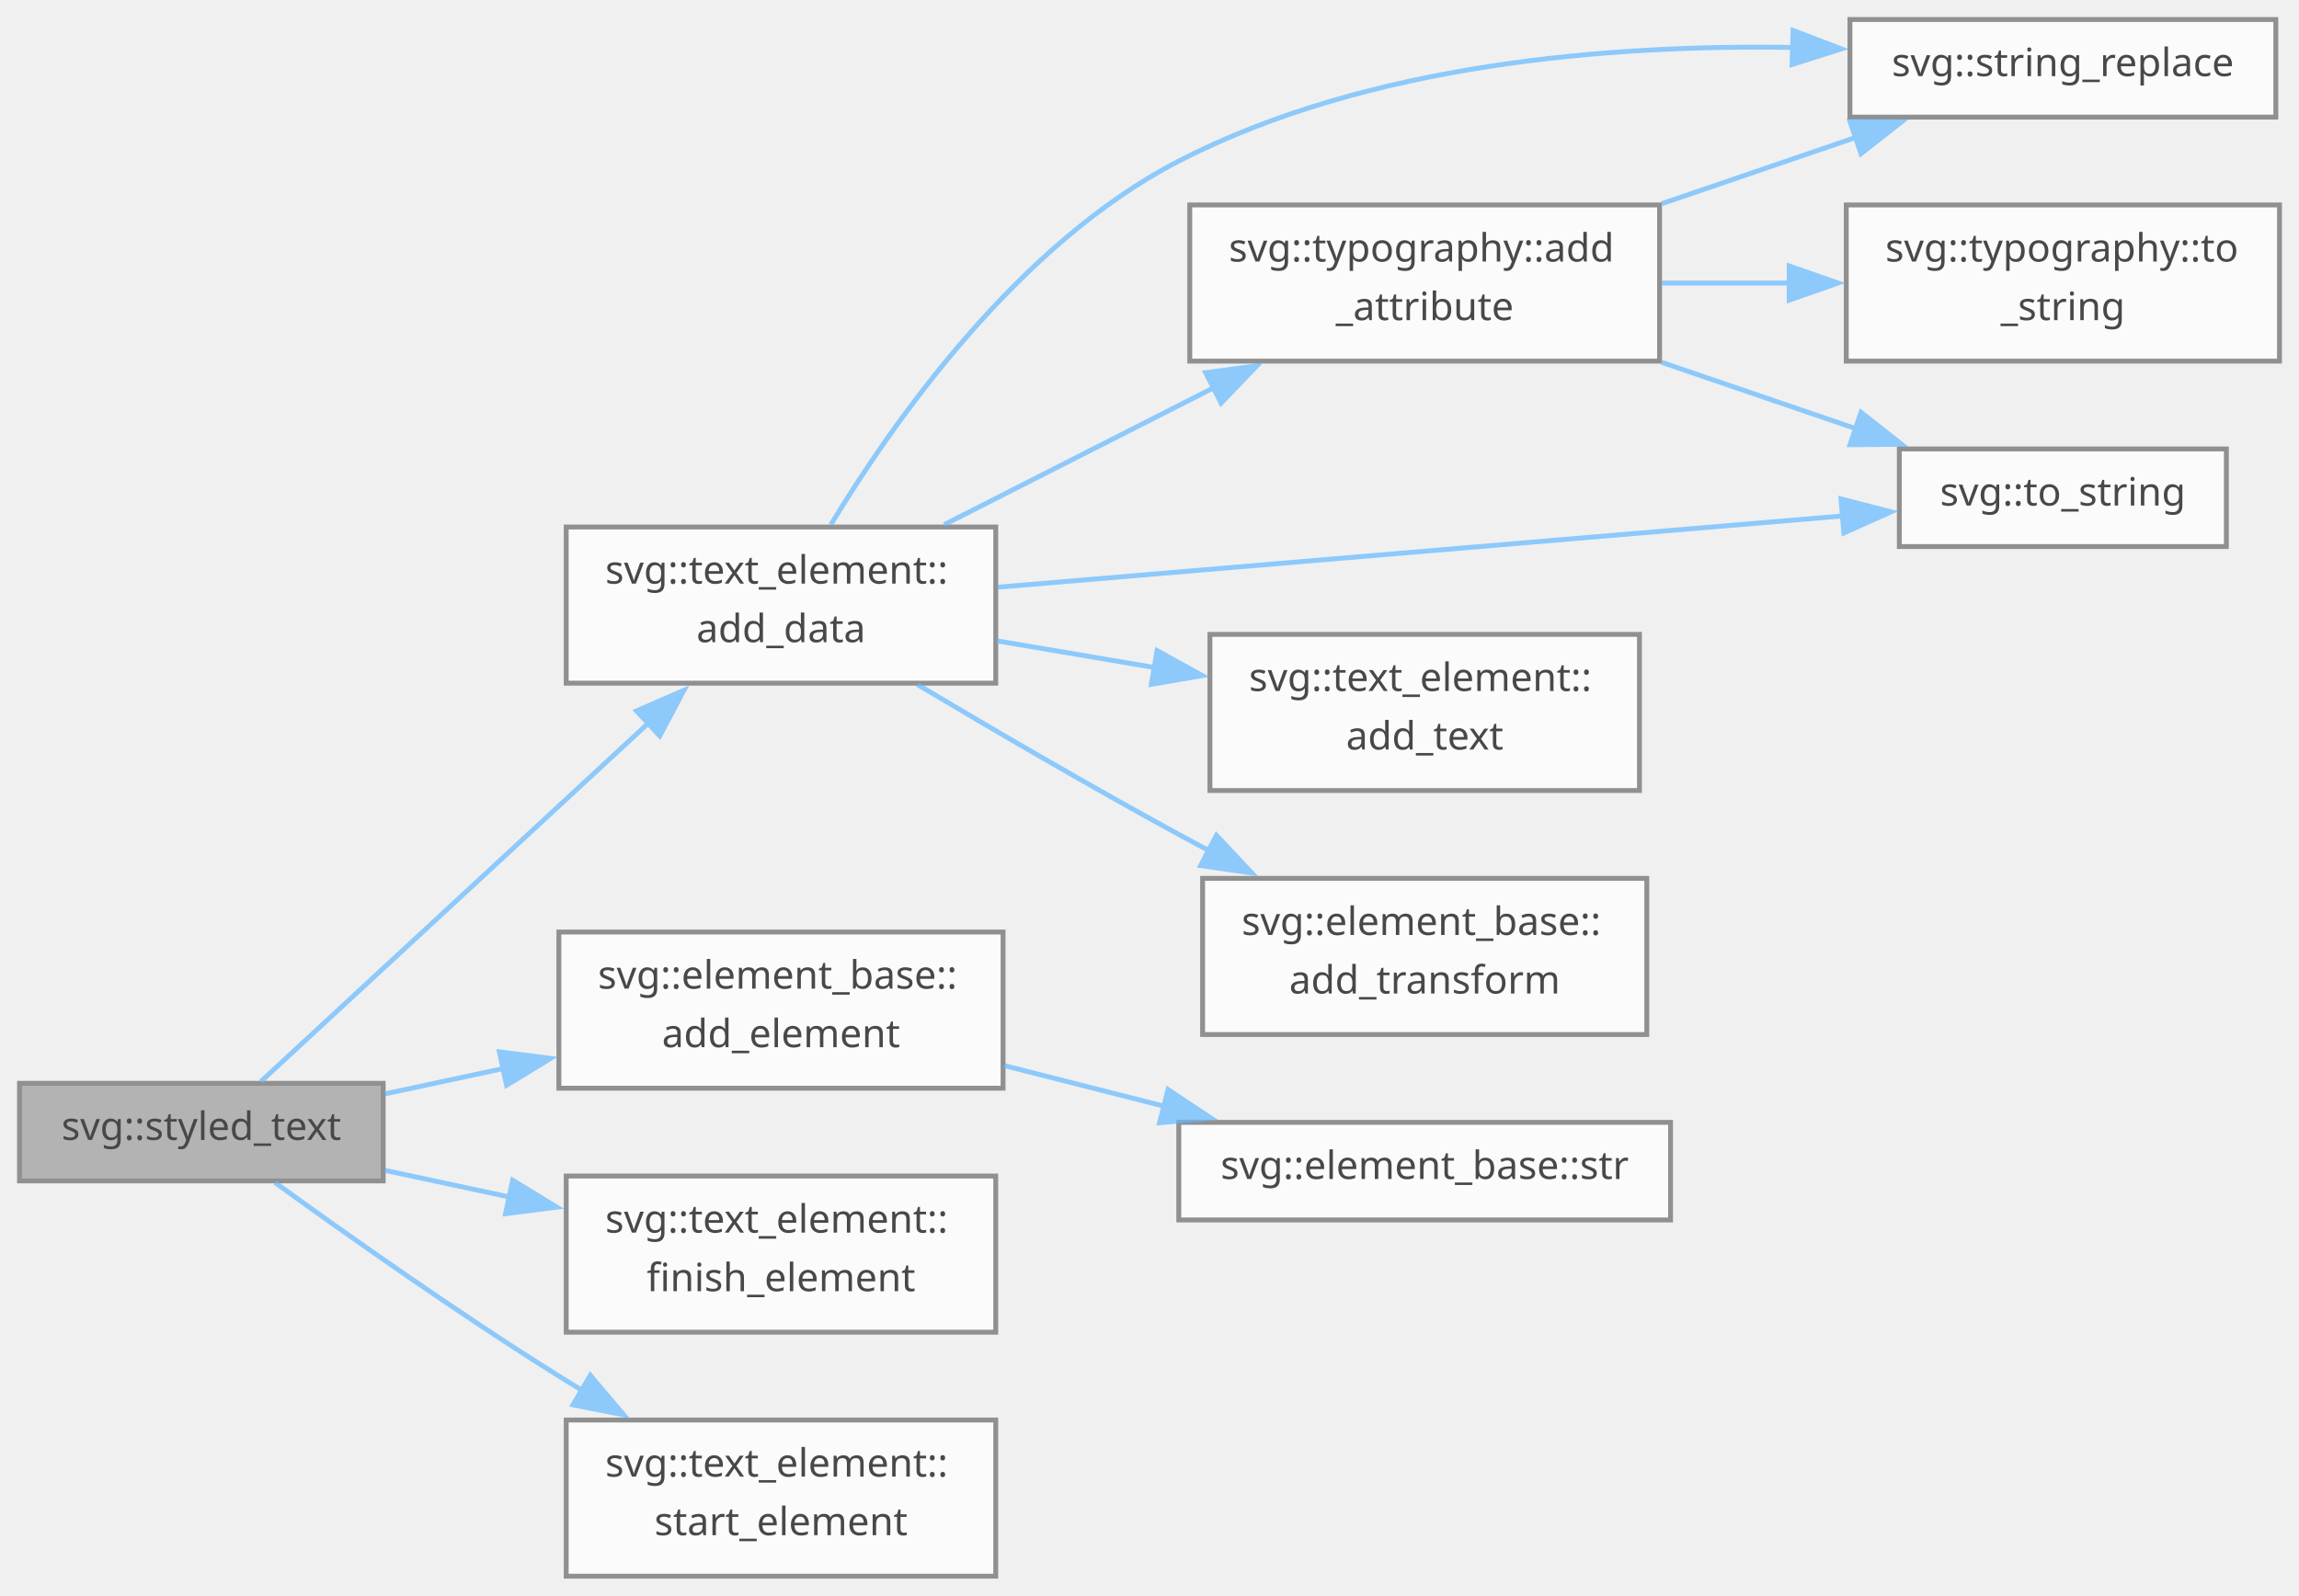
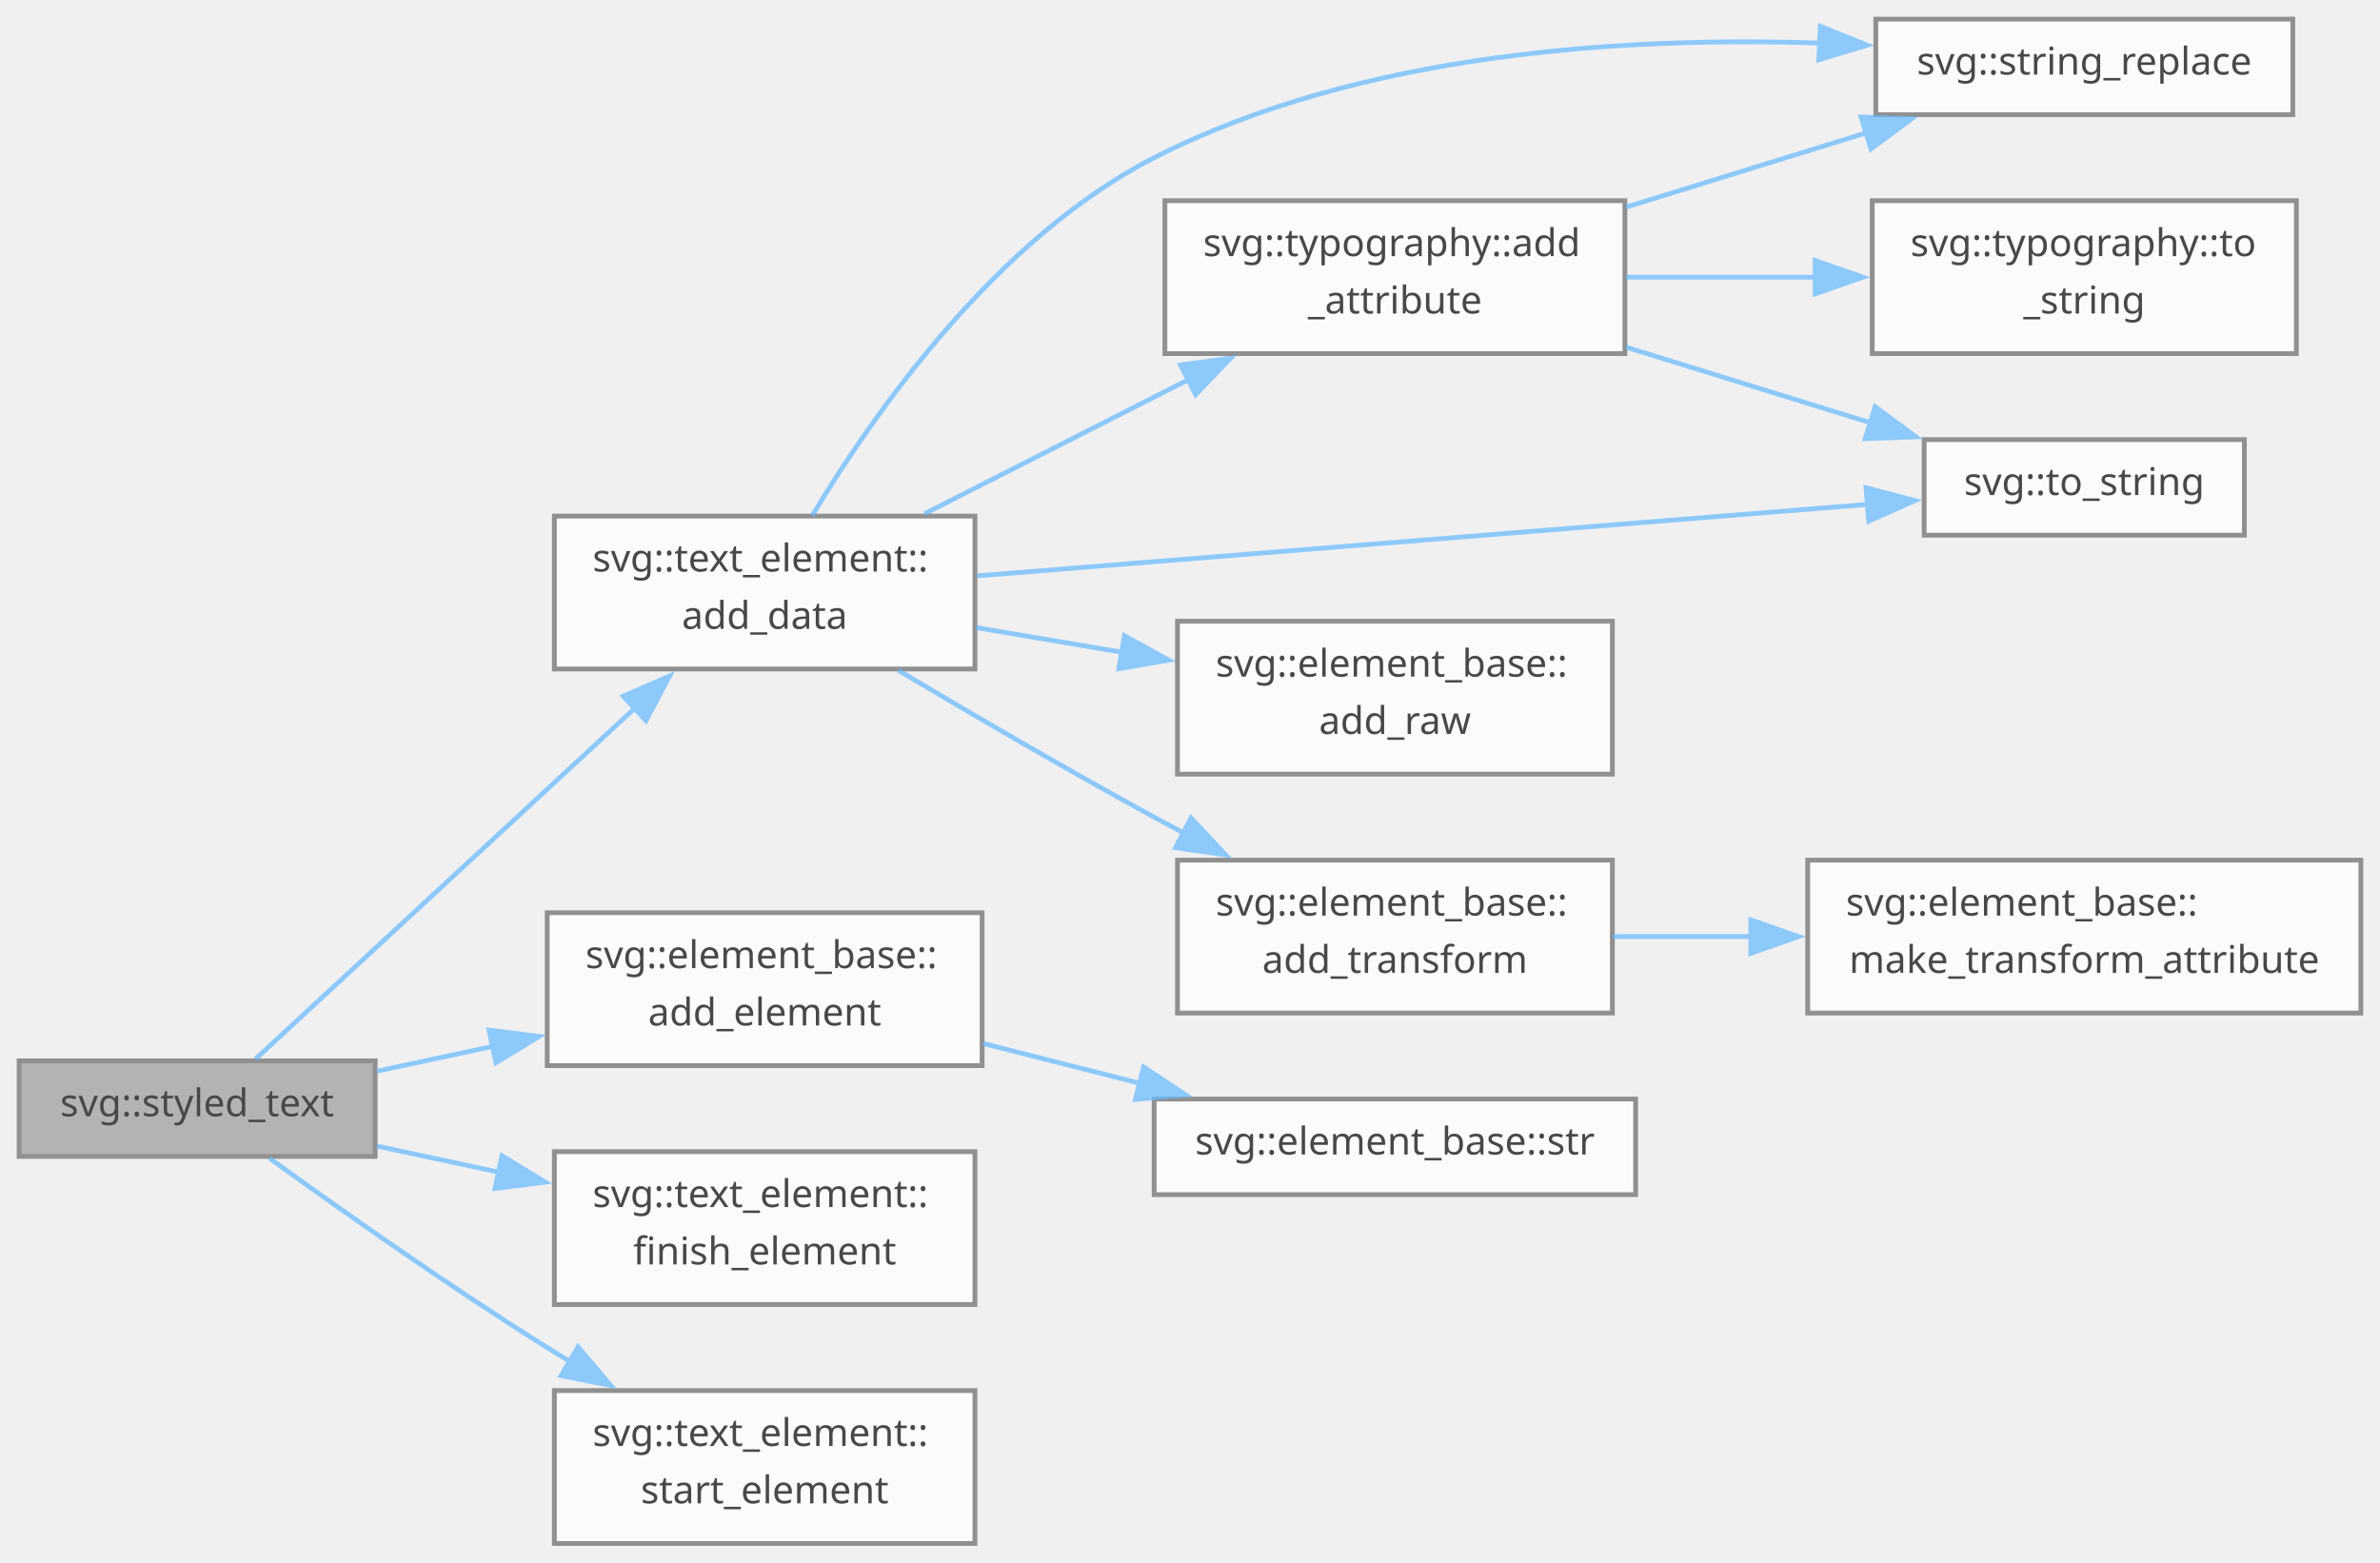
- <svg xmlns="http://www.w3.org/2000/svg" xmlns:xlink="http://www.w3.org/1999/xlink" width="471pt" height="327pt" viewBox="0.00 0.00 471.00 327.00">
+ <svg xmlns="http://www.w3.org/2000/svg" xmlns:xlink="http://www.w3.org/1999/xlink" width="498pt" height="327pt" viewBox="0.00 0.00 498.00 327.00">
  <svg id="main" version="1.1" xml:space="preserve">
    <style type="text/css">
.node, .edge {opacity: 0.7;}
.node.selected, .edge.selected {opacity: 1;}
.edge:hover path { stroke: red; }
.edge:hover polygon { stroke: red; fill: red; }
</style>
    <svg id="graph" class="graph">
      <g id="graph0" class="graph" transform="scale(1 1) rotate(0) translate(4 323)">
        <g id="Node000001" class="node">
          <g id="a_Node000001">
            <a xlink:title="Text at.">
              <polygon fill="#999999" stroke="#666666" points="74.5,-101 0,-101 0,-81 74.5,-81 74.5,-101" />
              <text text-anchor="middle" x="37.25" y="-89.4" font-family="SourceSans" font-size="8.00">svg::styled_text</text>
            </a>
          </g>
        </g>
        <g id="Node000002" class="node">
          <g id="a_Node000002">
            <a xlink:href="group__elements.html#aad29e1daf75bdcd69a39575a6807fa0f" target="_top" xlink:title="Either serialize immediately (as below), or create data structure that adds data to data_vec and then...">
              <polygon fill="white" stroke="#666666" points="200,-215 112,-215 112,-183 200,-183 200,-215" />
              <text text-anchor="start" x="120" y="-203.4" font-family="SourceSans" font-size="8.00">svg::text_element::</text>
              <text text-anchor="middle" x="156" y="-191.4" font-family="SourceSans" font-size="8.00">add_data</text>
            </a>
          </g>
        </g>
        <g id="edge1_Node000001_Node000002" class="edge">
          <g id="a_edge1_Node000001_Node000002">
            <a xlink:title=" ">
              <path fill="none" stroke="#63b8ff" d="M49.44,-101.36C67.62,-118.17 104.02,-151.84 128.94,-174.9" />
              <polygon fill="#63b8ff" stroke="#63b8ff" points="126.4,-177.31 136.12,-181.54 131.16,-172.18 126.4,-177.31" />
            </a>
          </g>
        </g>
-         <g id="Node000009" class="node">
-           <g id="a_Node000009">
+         <g id="Node000010" class="node">
+           <g id="a_Node000010">
            <a xlink:href="group__elements.html#ada0333b46b2547c6152f3f5811016a12" target="_top" xlink:title=" ">
              <polygon fill="white" stroke="#666666" points="201.5,-132 110.5,-132 110.5,-100 201.5,-100 201.5,-132" />
              <text text-anchor="start" x="118.5" y="-120.4" font-family="SourceSans" font-size="8.00">svg::element_base::</text>
              <text text-anchor="middle" x="156" y="-108.4" font-family="SourceSans" font-size="8.00">add_element</text>
            </a>
          </g>
        </g>
-         <g id="edge10_Node000001_Node000009" class="edge">
-           <g id="a_edge10_Node000001_Node000009">
+         <g id="edge11_Node000001_Node000010" class="edge">
+           <g id="a_edge11_Node000001_Node000010">
            <a xlink:title=" ">
              <path fill="none" stroke="#63b8ff" d="M74.87,-98.84C82.59,-100.5 90.91,-102.28 99.16,-104.04" />
              <polygon fill="#63b8ff" stroke="#63b8ff" points="98.31,-107.44 108.82,-106.11 99.78,-100.6 98.31,-107.44" />
            </a>
          </g>
        </g>
-         <g id="Node000011" class="node">
-           <g id="a_Node000011">
+         <g id="Node000012" class="node">
+           <g id="a_Node000012">
            <a xlink:href="group__elements.html#ga13c46848317034d16c62a7d2061ba3d6" target="_top" xlink:title=" ">
              <polygon fill="white" stroke="#666666" points="200,-82 112,-82 112,-50 200,-50 200,-82" />
              <text text-anchor="start" x="120" y="-70.4" font-family="SourceSans" font-size="8.00">svg::text_element::</text>
              <text text-anchor="middle" x="156" y="-58.4" font-family="SourceSans" font-size="8.00">finish_element</text>
            </a>
          </g>
        </g>
-         <g id="edge12_Node000001_Node000011" class="edge">
-           <g id="a_edge12_Node000001_Node000011">
+         <g id="edge13_Node000001_Node000012" class="edge">
+           <g id="a_edge13_Node000001_Node000012">
            <a xlink:title=" ">
              <path fill="none" stroke="#63b8ff" d="M74.87,-83.16C82.96,-81.43 91.7,-79.55 100.33,-77.71" />
              <polygon fill="#63b8ff" stroke="#63b8ff" points="101.03,-81.14 110.08,-75.62 99.57,-74.29 101.03,-81.14" />
            </a>
          </g>
        </g>
-         <g id="Node000012" class="node">
-           <g id="a_Node000012">
+         <g id="Node000013" class="node">
+           <g id="a_Node000013">
            <a xlink:href="group__elements.html#ae45bec611a6ec17ea46aab6d680ae042" target="_top" xlink:title=" ">
              <polygon fill="white" stroke="#666666" points="200,-32 112,-32 112,0 200,0 200,-32" />
              <text text-anchor="start" x="120" y="-20.4" font-family="SourceSans" font-size="8.00">svg::text_element::</text>
              <text text-anchor="middle" x="156" y="-8.4" font-family="SourceSans" font-size="8.00">start_element</text>
            </a>
          </g>
        </g>
-         <g id="edge13_Node000001_Node000012" class="edge">
-           <g id="a_edge13_Node000001_Node000012">
+         <g id="edge14_Node000001_Node000013" class="edge">
+           <g id="a_edge14_Node000001_Node000013">
            <a xlink:title=" ">
              <path fill="none" stroke="#63b8ff" d="M52.38,-80.64C66.75,-70.23 89.8,-53.94 110.5,-41 112.1,-40 113.74,-38.99 115.41,-37.99" />
              <polygon fill="#63b8ff" stroke="#63b8ff" points="116.94,-41.15 123.79,-33.06 113.39,-35.11 116.94,-41.15" />
            </a>
          </g>
        </g>
        <g id="Node000003" class="node">
          <g id="a_Node000003">
            <a xlink:href="structsvg_1_1typography.html#adbc62f74f1fed3f7c77567250f084f83" target="_top" xlink:title=" ">
              <polygon fill="white" stroke="#666666" points="336,-281 239.75,-281 239.75,-249 336,-249 336,-281" />
              <text text-anchor="start" x="247.75" y="-269.4" font-family="SourceSans" font-size="8.00">svg::typography::add</text>
              <text text-anchor="middle" x="287.88" y="-257.4" font-family="SourceSans" font-size="8.00">_attribute</text>
            </a>
          </g>
        </g>
        <g id="edge2_Node000002_Node000003" class="edge">
          <g id="a_edge2_Node000002_Node000003">
            <a xlink:title=" ">
              <path fill="none" stroke="#63b8ff" d="M189.44,-215.48C206.14,-223.97 226.72,-234.43 244.65,-243.54" />
              <polygon fill="#63b8ff" stroke="#63b8ff" points="243,-246.63 253.5,-248.04 246.17,-240.39 243,-246.63" />
            </a>
          </g>
        </g>
        <g id="Node000004" class="node">
          <g id="a_Node000004">
            <a xlink:href="namespacesvg.html#a48ac748e89e22789d1772326a98dd7b6" target="_top" xlink:title=" ">
-               <polygon fill="white" stroke="#666666" points="462.25,-319 375,-319 375,-299 462.25,-299 462.25,-319" />
-               <text text-anchor="middle" x="418.62" y="-307.4" font-family="SourceSans" font-size="8.00">svg::string_replace</text>
-             </a>
-           </g>
-         </g>
-         <g id="edge8_Node000002_Node000004" class="edge">
-           <g id="a_edge8_Node000002_Node000004">
-             <a xlink:title=" ">
-               <path fill="none" stroke="#63b8ff" d="M166.22,-215.49C179.12,-236.78 204.69,-273.09 237.5,-290 276.38,-310.04 326.2,-313.91 363.58,-313.27" />
-               <polygon fill="#63b8ff" stroke="#63b8ff" points="363.35,-316.77 373.24,-312.98 363.14,-309.78 363.35,-316.77" />
+               <polygon fill="white" stroke="#666666" points="475.75,-319 388.5,-319 388.5,-299 475.75,-299 475.75,-319" />
+               <text text-anchor="middle" x="432.12" y="-307.4" font-family="SourceSans" font-size="8.00">svg::string_replace</text>
+             </a>
+           </g>
+         </g>
+         <g id="edge9_Node000002_Node000004" class="edge">
+           <g id="a_edge9_Node000002_Node000004">
+             <a xlink:title=" ">
+               <path fill="none" stroke="#63b8ff" d="M165.98,-215.16C178.79,-236.44 204.44,-273.12 237.5,-290 280.71,-312.07 336.4,-315.35 376.95,-313.98" />
+               <polygon fill="#63b8ff" stroke="#63b8ff" points="376.89,-317.49 386.72,-313.54 376.57,-310.5 376.89,-317.49" />
            </a>
          </g>
        </g>
        <g id="Node000005" class="node">
          <g id="a_Node000005">
            <a xlink:href="namespacesvg.html#a36b1c48ad4601b205790e3772ad0a7b6" target="_top" xlink:title=" ">
-               <polygon fill="white" stroke="#666666" points="452.12,-231 385.12,-231 385.12,-211 452.12,-211 452.12,-231" />
-               <text text-anchor="middle" x="418.62" y="-219.4" font-family="SourceSans" font-size="8.00">svg::to_string</text>
-             </a>
-           </g>
-         </g>
-         <g id="edge9_Node000002_Node000005" class="edge">
-           <g id="a_edge9_Node000002_Node000005">
-             <a xlink:title=" ">
-               <path fill="none" stroke="#63b8ff" d="M200.33,-202.66C248.34,-206.71 325.32,-213.21 373.61,-217.28" />
-               <polygon fill="#63b8ff" stroke="#63b8ff" points="373.16,-220.76 383.42,-218.11 373.75,-213.78 373.16,-220.76" />
+               <polygon fill="white" stroke="#666666" points="465.62,-231 398.62,-231 398.62,-211 465.62,-211 465.62,-231" />
+               <text text-anchor="middle" x="432.12" y="-219.4" font-family="SourceSans" font-size="8.00">svg::to_string</text>
+             </a>
+           </g>
+         </g>
+         <g id="edge10_Node000002_Node000005" class="edge">
+           <g id="a_edge10_Node000002_Node000005">
+             <a xlink:title=" ">
+               <path fill="none" stroke="#63b8ff" d="M200.44,-202.49C251.42,-206.58 335.5,-213.33 386.85,-217.45" />
+               <polygon fill="#63b8ff" stroke="#63b8ff" points="386.46,-220.93 396.71,-218.24 387.02,-213.95 386.46,-220.93" />
            </a>
          </g>
        </g>
        <g id="Node000007" class="node">
          <g id="a_Node000007">
-             <a xlink:href="group__elements.html#a1ed006cabdb9c531c2bd8e27ea9e0966" target="_top" xlink:title=" ">
-               <polygon fill="white" stroke="#666666" points="331.88,-193 243.88,-193 243.88,-161 331.88,-161 331.88,-193" />
-               <text text-anchor="start" x="251.88" y="-181.4" font-family="SourceSans" font-size="8.00">svg::text_element::</text>
-               <text text-anchor="middle" x="287.88" y="-169.4" font-family="SourceSans" font-size="8.00">add_text</text>
+             <a xlink:href="group__elements.html#acafbdd950c6c2639c9d376c3eab696e5" target="_top" xlink:title=" ">
+               <polygon fill="white" stroke="#666666" points="333.38,-193 242.38,-193 242.38,-161 333.38,-161 333.38,-193" />
+               <text text-anchor="start" x="250.38" y="-181.4" font-family="SourceSans" font-size="8.00">svg::element_base::</text>
+               <text text-anchor="middle" x="287.88" y="-169.4" font-family="SourceSans" font-size="8.00">add_raw</text>
            </a>
          </g>
        </g>
        <g id="edge6_Node000002_Node000007" class="edge">
          <g id="a_edge6_Node000002_Node000007">
            <a xlink:title=" ">
-               <path fill="none" stroke="#63b8ff" d="M200.25,-191.67C210.65,-189.91 221.9,-188.01 232.73,-186.17" />
-               <polygon fill="#63b8ff" stroke="#63b8ff" points="233.05,-189.67 242.33,-184.55 231.88,-182.77 233.05,-189.67" />
+               <path fill="none" stroke="#63b8ff" d="M200.25,-191.67C210,-190.02 220.5,-188.24 230.7,-186.52" />
+               <polygon fill="#63b8ff" stroke="#63b8ff" points="231.27,-189.97 240.55,-184.85 230.1,-183.07 231.27,-189.97" />
            </a>
          </g>
        </g>
        <g id="Node000008" class="node">
          <g id="a_Node000008">
-             <a xlink:href="group__elements.html#a53d72a7ff728ad1d4d027254530bcf3d" target="_top" xlink:title="Common transforms include rotate(180)">
+             <a xlink:href="group__elements.html#a53d72a7ff728ad1d4d027254530bcf3d" target="_top" xlink:title=" ">
              <polygon fill="white" stroke="#666666" points="333.38,-143 242.38,-143 242.38,-111 333.38,-111 333.38,-143" />
              <text text-anchor="start" x="250.38" y="-131.4" font-family="SourceSans" font-size="8.00">svg::element_base::</text>
              <text text-anchor="middle" x="287.88" y="-119.4" font-family="SourceSans" font-size="8.00">add_transform</text>
            </a>
          </g>
        </g>
        <g id="edge7_Node000002_Node000008" class="edge">
          <g id="a_edge7_Node000002_Node000008">
            <a xlink:title=" ">
              <path fill="none" stroke="#63b8ff" d="M183.97,-182.71C199.5,-173.47 219.45,-161.83 237.5,-152 239.54,-150.89 241.64,-149.76 243.77,-148.63" />
              <polygon fill="#63b8ff" stroke="#63b8ff" points="245.21,-151.83 252.46,-144.1 241.97,-145.62 245.21,-151.83" />
            </a>
          </g>
        </g>
        <g id="edge3_Node000003_Node000004" class="edge">
          <g id="a_edge3_Node000003_Node000004">
            <a xlink:title=" ">
-               <path fill="none" stroke="#63b8ff" d="M336.45,-281.26C349.53,-285.73 363.6,-290.54 376.29,-294.87" />
-               <polygon fill="#63b8ff" stroke="#63b8ff" points="375,-298.13 385.6,-298.05 377.27,-291.51 375,-298.13" />
+               <path fill="none" stroke="#63b8ff" d="M336.24,-279.65C352.53,-284.69 370.69,-290.31 386.73,-295.27" />
+               <polygon fill="#63b8ff" stroke="#63b8ff" points="385.41,-298.52 396,-298.14 387.48,-291.84 385.41,-298.52" />
            </a>
          </g>
        </g>
        <g id="edge4_Node000003_Node000005" class="edge">
          <g id="a_edge4_Node000003_Node000005">
            <a xlink:title=" ">
-               <path fill="none" stroke="#63b8ff" d="M336.45,-248.74C349.53,-244.27 363.6,-239.46 376.29,-235.13" />
-               <polygon fill="#63b8ff" stroke="#63b8ff" points="377.27,-238.49 385.6,-231.95 375,-231.87 377.27,-238.49" />
+               <path fill="none" stroke="#63b8ff" d="M336.24,-250.35C352.79,-245.23 371.28,-239.51 387.51,-234.49" />
+               <polygon fill="#63b8ff" stroke="#63b8ff" points="388.36,-237.89 396.88,-231.59 386.29,-231.2 388.36,-237.89" />
            </a>
          </g>
        </g>
        <g id="Node000006" class="node">
          <g id="a_Node000006">
            <a xlink:href="structsvg_1_1typography.html#a174c1ffb4e56214d71523ffe7e422561" target="_top" xlink:title=" ">
-               <polygon fill="white" stroke="#666666" points="463,-281 374.25,-281 374.25,-249 463,-249 463,-281" />
-               <text text-anchor="start" x="382.25" y="-269.4" font-family="SourceSans" font-size="8.00">svg::typography::to</text>
-               <text text-anchor="middle" x="418.62" y="-257.4" font-family="SourceSans" font-size="8.00">_string</text>
+               <polygon fill="white" stroke="#666666" points="476.5,-281 387.75,-281 387.75,-249 476.5,-249 476.5,-281" />
+               <text text-anchor="start" x="395.75" y="-269.4" font-family="SourceSans" font-size="8.00">svg::typography::to</text>
+               <text text-anchor="middle" x="432.12" y="-257.4" font-family="SourceSans" font-size="8.00">_string</text>
            </a>
          </g>
        </g>
        <g id="edge5_Node000003_Node000006" class="edge">
          <g id="a_edge5_Node000003_Node000006">
            <a xlink:title=" ">
-               <path fill="none" stroke="#63b8ff" d="M336.45,-265C345.02,-265 354.01,-265 362.77,-265" />
-               <polygon fill="#63b8ff" stroke="#63b8ff" points="362.56,-268.5 372.56,-265 362.56,-261.5 362.56,-268.5" />
-             </a>
-           </g>
-         </g>
-         <g id="Node000010" class="node">
-           <g id="a_Node000010">
+               <path fill="none" stroke="#63b8ff" d="M336.24,-265C348.99,-265 362.9,-265 376.03,-265" />
+               <polygon fill="#63b8ff" stroke="#63b8ff" points="375.81,-268.5 385.81,-265 375.81,-261.5 375.81,-268.5" />
+             </a>
+           </g>
+         </g>
+         <g id="Node000009" class="node">
+           <g id="a_Node000009">
+             <a xlink:href="group__elements.html#ae50258851ebbaf08c7eebc3fbdbf1ac8" target="_top" xlink:title="Common transforms include rotate(180)">
+               <polygon fill="white" stroke="#666666" points="490,-143 374.25,-143 374.25,-111 490,-111 490,-143" />
+               <text text-anchor="start" x="382.25" y="-131.4" font-family="SourceSans" font-size="8.00">svg::element_base::</text>
+               <text text-anchor="middle" x="432.12" y="-119.4" font-family="SourceSans" font-size="8.00">make_transform_attribute</text>
+             </a>
+           </g>
+         </g>
+         <g id="edge8_Node000008_Node000009" class="edge">
+           <g id="a_edge8_Node000008_Node000009">
+             <a xlink:title=" ">
+               <path fill="none" stroke="#63b8ff" d="M333.49,-127C342.69,-127 352.57,-127 362.39,-127" />
+               <polygon fill="#63b8ff" stroke="#63b8ff" points="362.34,-130.5 372.34,-127 362.34,-123.5 362.34,-130.5" />
+             </a>
+           </g>
+         </g>
+         <g id="Node000011" class="node">
+           <g id="a_Node000011">
            <a xlink:href="group__elements.html#ad893ef9c13a15464c96d8a85c08af30f" target="_top" xlink:title=" ">
              <polygon fill="white" stroke="#666666" points="338.25,-93 237.5,-93 237.5,-73 338.25,-73 338.25,-93" />
              <text text-anchor="middle" x="287.88" y="-81.4" font-family="SourceSans" font-size="8.00">svg::element_base::str</text>
            </a>
          </g>
        </g>
-         <g id="edge11_Node000009_Node000010" class="edge">
-           <g id="a_edge11_Node000009_Node000010">
+         <g id="edge12_Node000010_Node000011" class="edge">
+           <g id="a_edge12_Node000010_Node000011">
            <a xlink:title=" ">
              <path fill="none" stroke="#63b8ff" d="M201.7,-104.64C212.26,-101.96 223.62,-99.07 234.49,-96.31" />
              <polygon fill="#63b8ff" stroke="#63b8ff" points="235.29,-99.72 244.12,-93.86 233.57,-92.93 235.29,-99.72" />
            </a>
          </g>
        </g>
      </g>
    </svg>
  </svg>
  <style type="text/css">

[data-mouse-over-selected='false'] { opacity: 0.7; }
[data-mouse-over-selected='true']  { opacity: 1.0; }

</style>
</svg>
